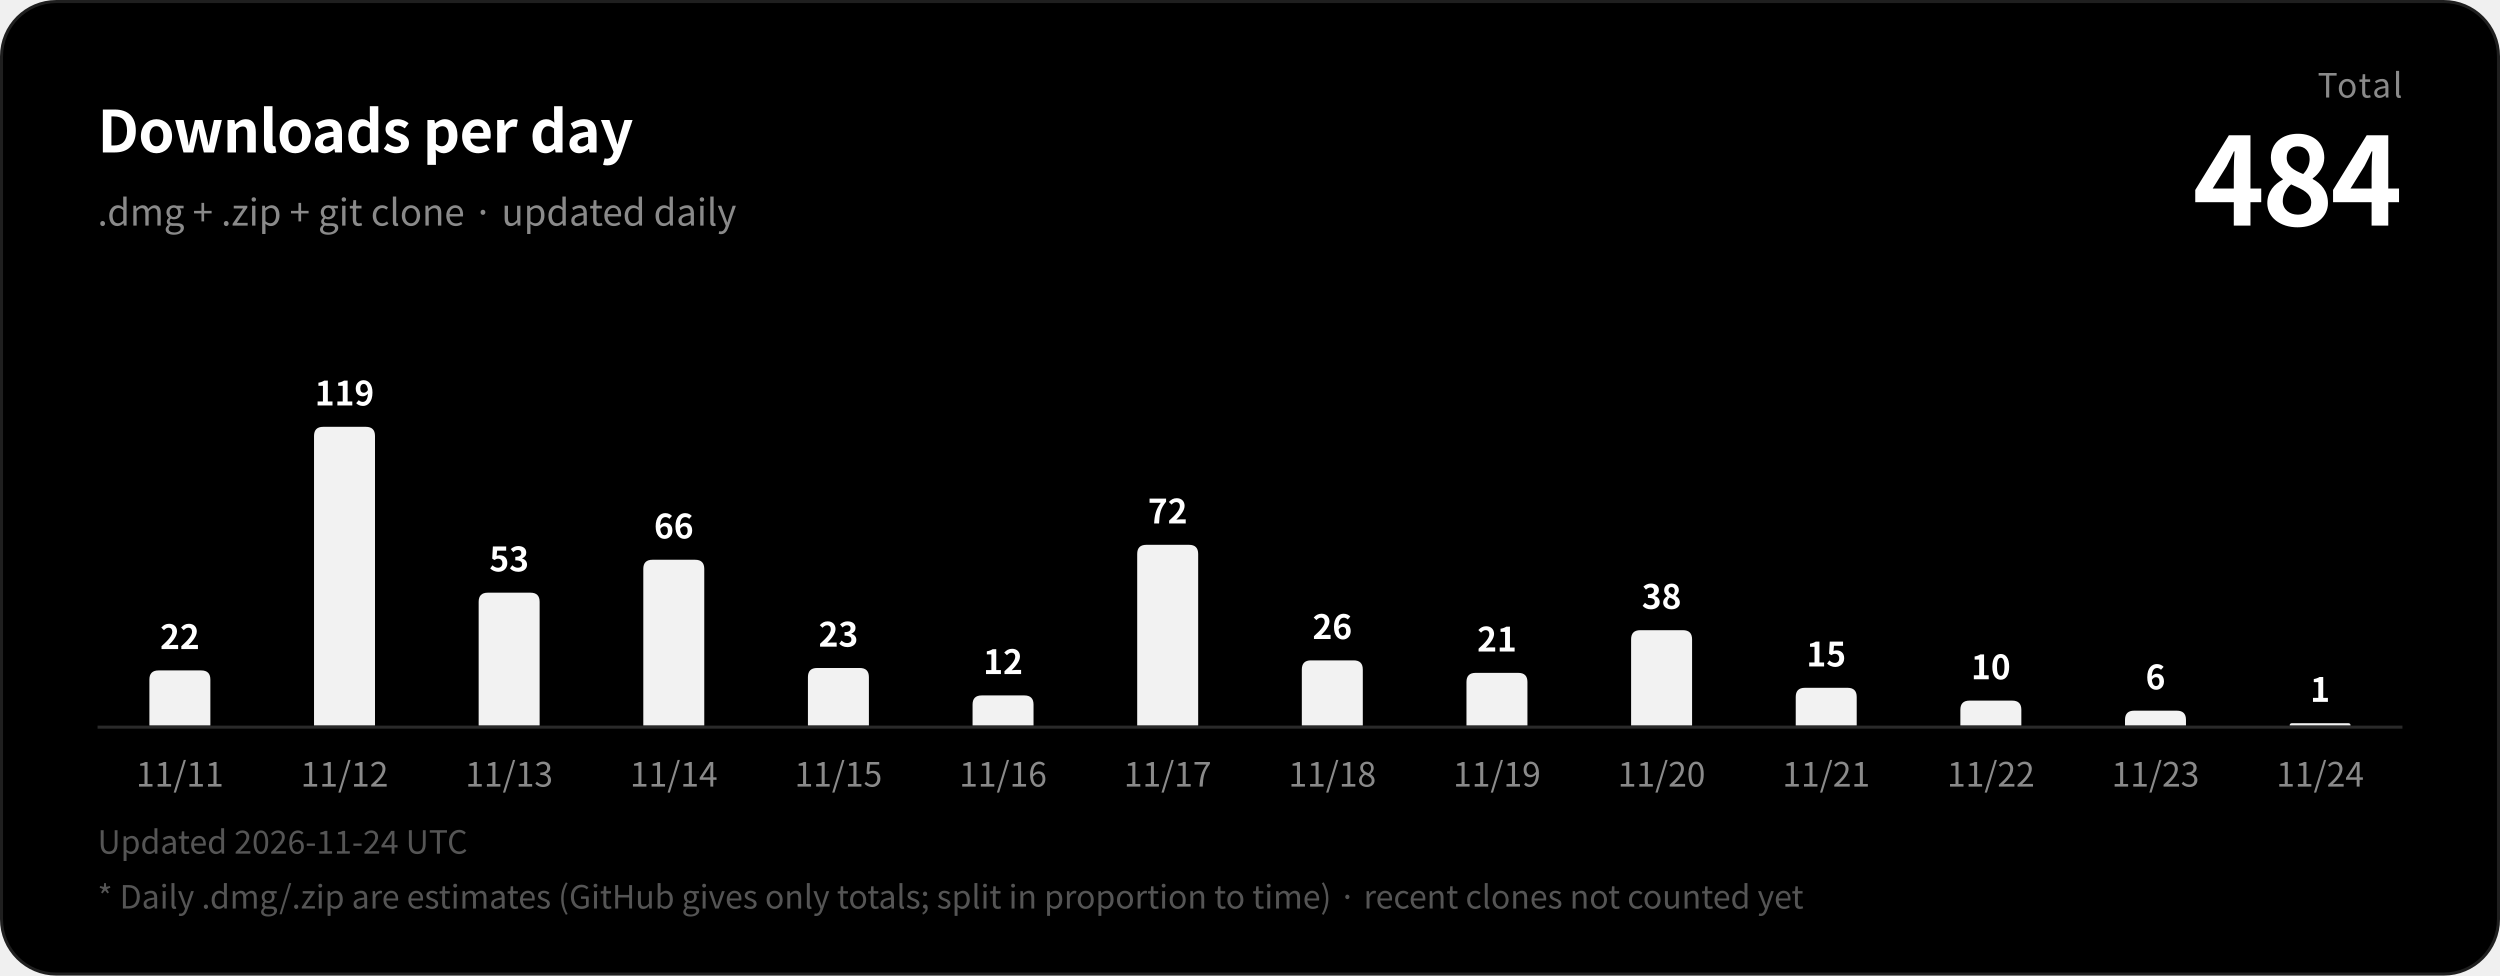
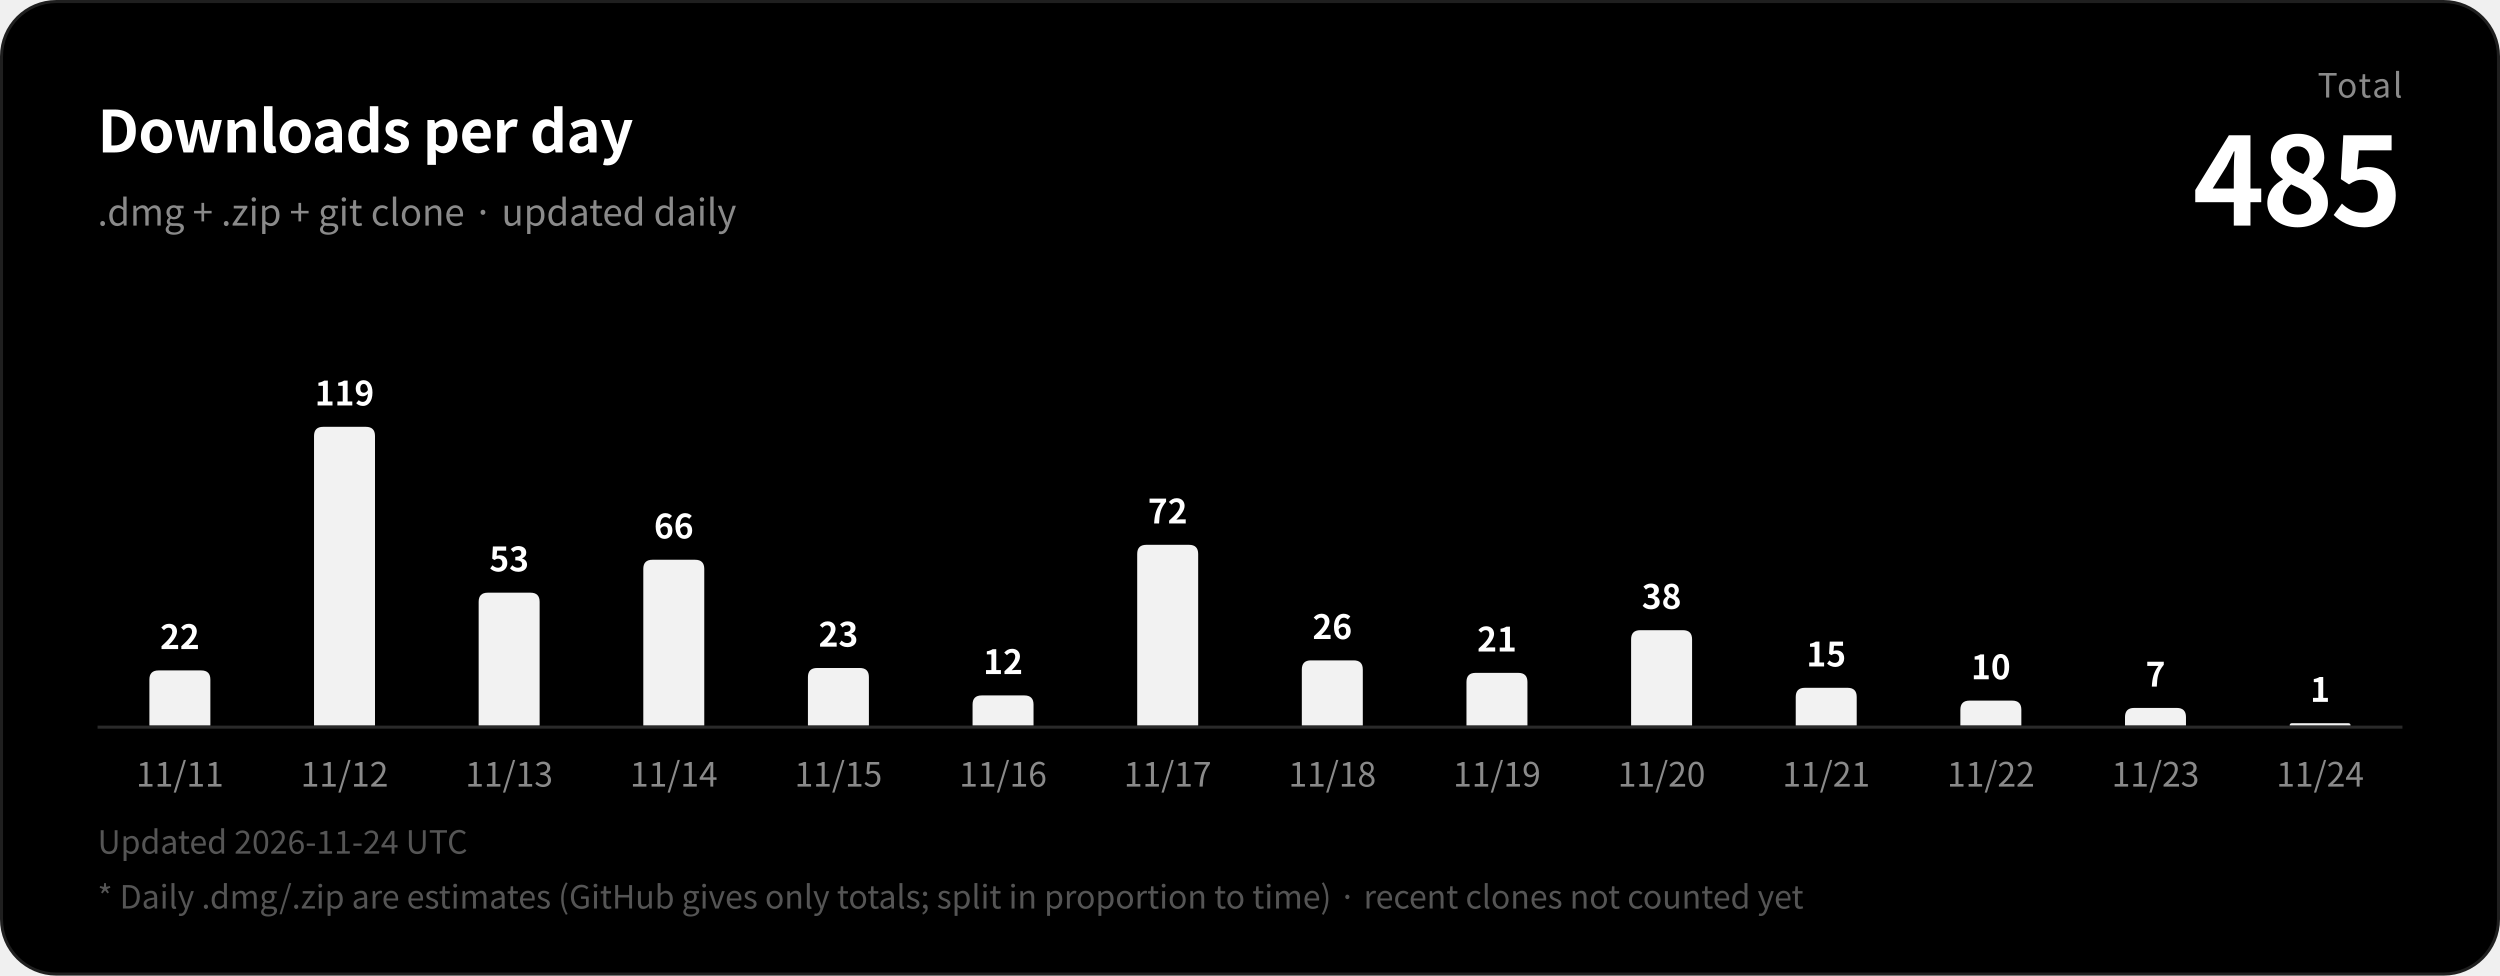
<svg xmlns="http://www.w3.org/2000/svg" width="820" height="320" viewBox="0 0 820 320" role="img" aria-label="Downloads per day">
  <rect x="0.5" y="0.5" width="819" height="319" rx="18" fill="#000000" stroke="#1f1f1f" />
  <g font-family="-apple-system, BlinkMacSystemFont, 'SF Pro Display', 'Segoe UI', 'Hiragino Sans', 'Hiragino Kaku Gothic ProN', 'Noto Sans CJK JP', 'Noto Sans JP', 'PingFang SC', 'Microsoft YaHei', sans-serif" style="font-variant-numeric: tabular-nums">
    <text x="32" y="50" font-size="19" font-weight="600" fill="#ffffff" letter-spacing="-0.2">Downloads per day</text>
    <text x="32" y="74" font-size="12" fill="#8a8a8a">.dmg + .zip + git clone · updated daily</text>
    <text x="788" y="32" font-size="11" fill="#8a8a8a" text-anchor="end" letter-spacing="0.6">Total</text>
-     <text x="788" y="74" font-size="40" font-weight="700" fill="#ffffff" text-anchor="end" letter-spacing="-1">484</text>
+     <text x="788" y="74" font-size="40" font-weight="700" fill="#ffffff" text-anchor="end" letter-spacing="-1">485</text>
    <path d="M49.0,238.0V222.9Q49.0,219.9 52.0,219.9H66.0Q69.0,219.9 69.0,222.9V238.0Z" fill="#f2f2f2" />
    <text x="59.0" y="212.9" font-size="11" font-weight="600" fill="#ffffff" text-anchor="middle">22</text>
    <text x="59.0" y="258" font-size="11" fill="#8a8a8a" text-anchor="middle">11/11</text>
    <path d="M103.0,238.0V143.0Q103.0,140.0 106.0,140.0H120.0Q123.0,140.0 123.0,143.0V238.0Z" fill="#f2f2f2" />
    <text x="113.0" y="133.0" font-size="11" font-weight="600" fill="#ffffff" text-anchor="middle">119</text>
    <text x="113.0" y="258" font-size="11" fill="#8a8a8a" text-anchor="middle">11/12</text>
    <path d="M157.0,238.0V197.4Q157.0,194.4 160.0,194.4H174.0Q177.0,194.4 177.0,197.4V238.0Z" fill="#f2f2f2" />
    <text x="167.0" y="187.4" font-size="11" font-weight="600" fill="#ffffff" text-anchor="middle">53</text>
    <text x="167.0" y="258" font-size="11" fill="#8a8a8a" text-anchor="middle">11/13</text>
    <path d="M211.0,238.0V186.6Q211.0,183.6 214.0,183.6H228.0Q231.0,183.6 231.0,186.6V238.0Z" fill="#f2f2f2" />
    <text x="221.0" y="176.6" font-size="11" font-weight="600" fill="#ffffff" text-anchor="middle">66</text>
    <text x="221.0" y="258" font-size="11" fill="#8a8a8a" text-anchor="middle">11/14</text>
    <path d="M265.0,238.0V222.1Q265.0,219.1 268.0,219.1H282.0Q285.0,219.1 285.0,222.1V238.0Z" fill="#f2f2f2" />
    <text x="275.0" y="212.1" font-size="11" font-weight="600" fill="#ffffff" text-anchor="middle">23</text>
    <text x="275.0" y="258" font-size="11" fill="#8a8a8a" text-anchor="middle">11/15</text>
    <path d="M319.0,238.0V231.1Q319.0,228.1 322.0,228.1H336.0Q339.0,228.1 339.0,231.1V238.0Z" fill="#f2f2f2" />
    <text x="329.0" y="221.1" font-size="11" font-weight="600" fill="#ffffff" text-anchor="middle">12</text>
    <text x="329.0" y="258" font-size="11" fill="#8a8a8a" text-anchor="middle">11/16</text>
    <path d="M373.0,238.0V181.7Q373.0,178.7 376.0,178.7H390.0Q393.0,178.7 393.0,181.7V238.0Z" fill="#f2f2f2" />
    <text x="383.0" y="171.7" font-size="11" font-weight="600" fill="#ffffff" text-anchor="middle">72</text>
    <text x="383.0" y="258" font-size="11" fill="#8a8a8a" text-anchor="middle">11/17</text>
    <path d="M427.0,238.0V219.6Q427.0,216.6 430.0,216.6H444.0Q447.0,216.6 447.0,219.6V238.0Z" fill="#f2f2f2" />
    <text x="437.0" y="209.6" font-size="11" font-weight="600" fill="#ffffff" text-anchor="middle">26</text>
    <text x="437.0" y="258" font-size="11" fill="#8a8a8a" text-anchor="middle">11/18</text>
    <path d="M481.0,238.0V223.7Q481.0,220.7 484.0,220.7H498.0Q501.0,220.7 501.0,223.7V238.0Z" fill="#f2f2f2" />
    <text x="491.0" y="213.7" font-size="11" font-weight="600" fill="#ffffff" text-anchor="middle">21</text>
    <text x="491.0" y="258" font-size="11" fill="#8a8a8a" text-anchor="middle">11/19</text>
    <path d="M535.0,238.0V209.7Q535.0,206.7 538.0,206.7H552.0Q555.0,206.7 555.0,209.7V238.0Z" fill="#f2f2f2" />
    <text x="545.0" y="199.7" font-size="11" font-weight="600" fill="#ffffff" text-anchor="middle">38</text>
    <text x="545.0" y="258" font-size="11" fill="#8a8a8a" text-anchor="middle">11/20</text>
    <path d="M589.0,238.0V228.6Q589.0,225.6 592.0,225.6H606.0Q609.0,225.6 609.0,228.6V238.0Z" fill="#f2f2f2" />
    <text x="599.0" y="218.6" font-size="11" font-weight="600" fill="#ffffff" text-anchor="middle">15</text>
    <text x="599.0" y="258" font-size="11" fill="#8a8a8a" text-anchor="middle">11/21</text>
    <path d="M643.0,238.0V232.8Q643.0,229.8 646.0,229.8H660.0Q663.0,229.8 663.0,232.8V238.0Z" fill="#f2f2f2" />
    <text x="653.0" y="222.8" font-size="11" font-weight="600" fill="#ffffff" text-anchor="middle">10</text>
    <text x="653.0" y="258" font-size="11" fill="#8a8a8a" text-anchor="middle">11/22</text>
-     <path d="M697.0,238.0V236.1Q697.0,233.1 700.0,233.1H714.0Q717.0,233.1 717.0,236.1V238.0Z" fill="#f2f2f2" />
-     <text x="707.0" y="226.1" font-size="11" font-weight="600" fill="#ffffff" text-anchor="middle">6</text>
+     <path d="M697.0,238.0V235.2Q697.0,232.2 700.0,232.2H714.0Q717.0,232.2 717.0,235.2V238.0Z" fill="#f2f2f2" />
+     <text x="707.0" y="225.2" font-size="11" font-weight="600" fill="#ffffff" text-anchor="middle">7</text>
    <text x="707.0" y="258" font-size="11" fill="#8a8a8a" text-anchor="middle">11/23</text>
    <path d="M751.0,238.0V238.0Q751.0,237.2 751.8,237.2H770.2Q771.0,237.2 771.0,238.0V238.0Z" fill="#f2f2f2" />
    <text x="761.0" y="230.2" font-size="11" font-weight="600" fill="#ffffff" text-anchor="middle">1</text>
    <text x="761.0" y="258" font-size="11" fill="#8a8a8a" text-anchor="middle">11/24</text>
    <line x1="32" y1="238.5" x2="788" y2="238.5" stroke="#2a2a2a" stroke-width="1" />
    <text x="32" y="280" font-size="10.5" fill="#555555">Updated 2026-11-24 UTC</text>
    <text x="32" y="298" font-size="10.5" fill="#555555">* Daily .dmg/.zip are estimates (GitHub gives only totals; split in proportion to time) · recent clones not counted yet</text>
  </g>
</svg>
